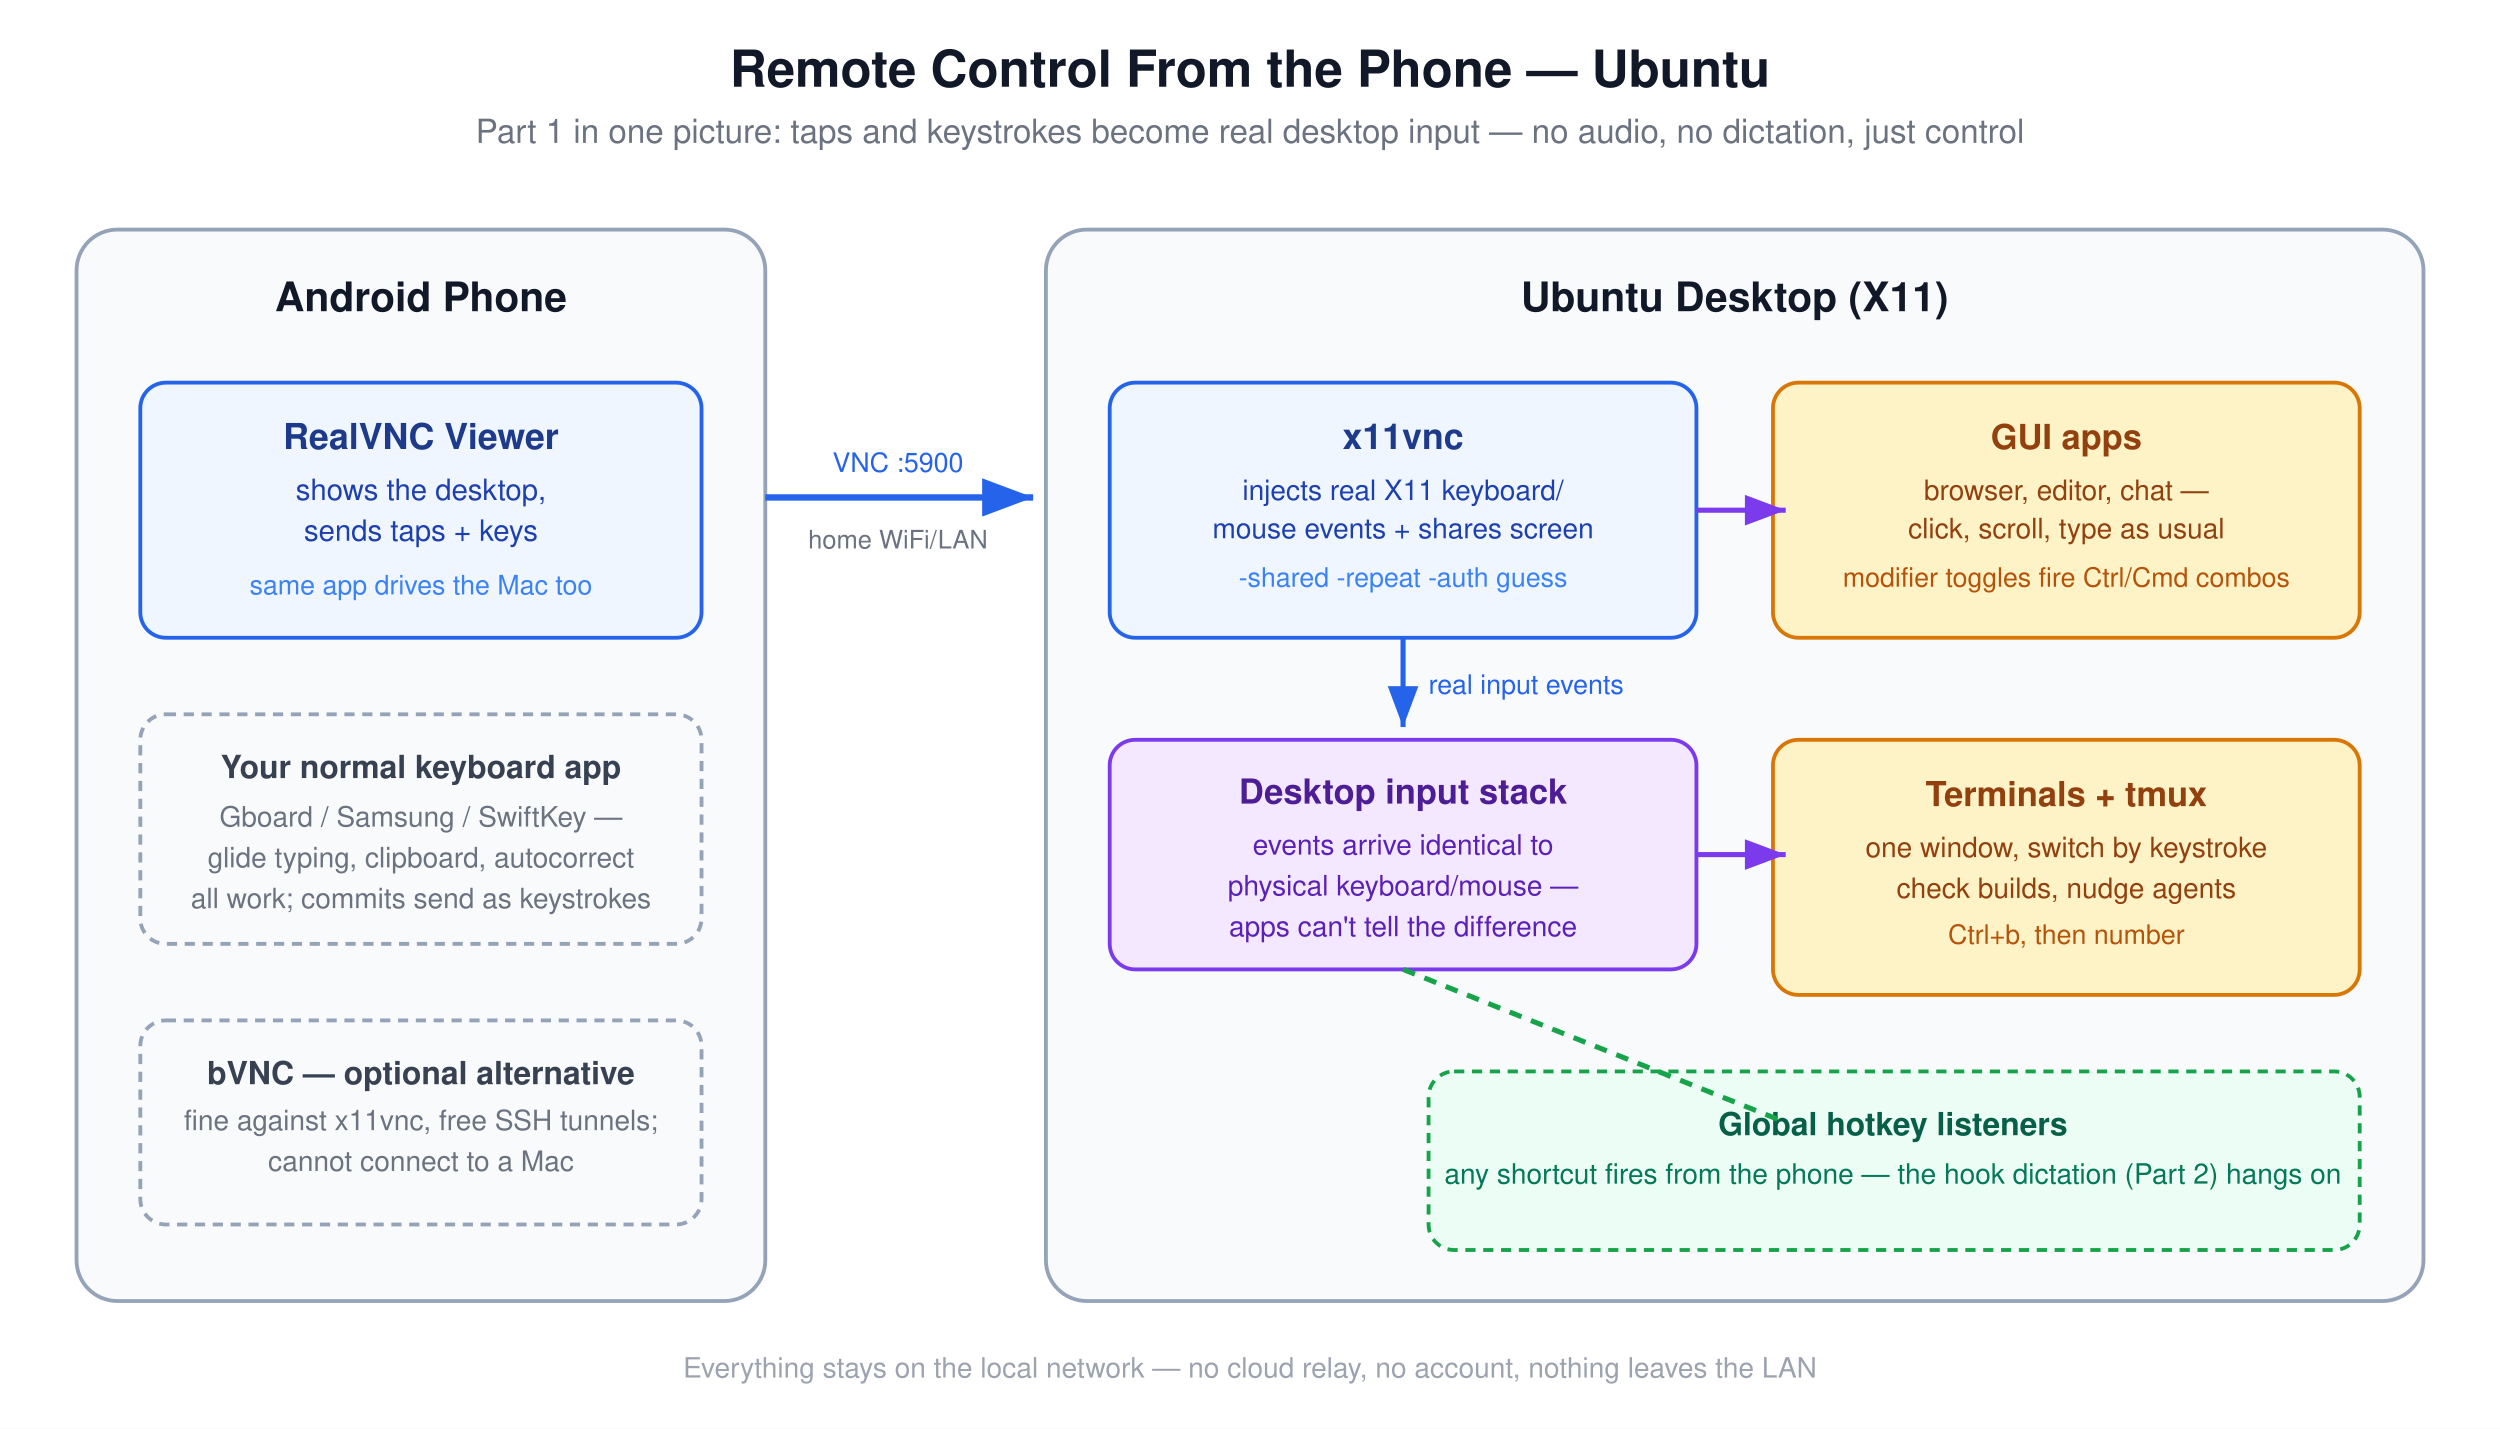
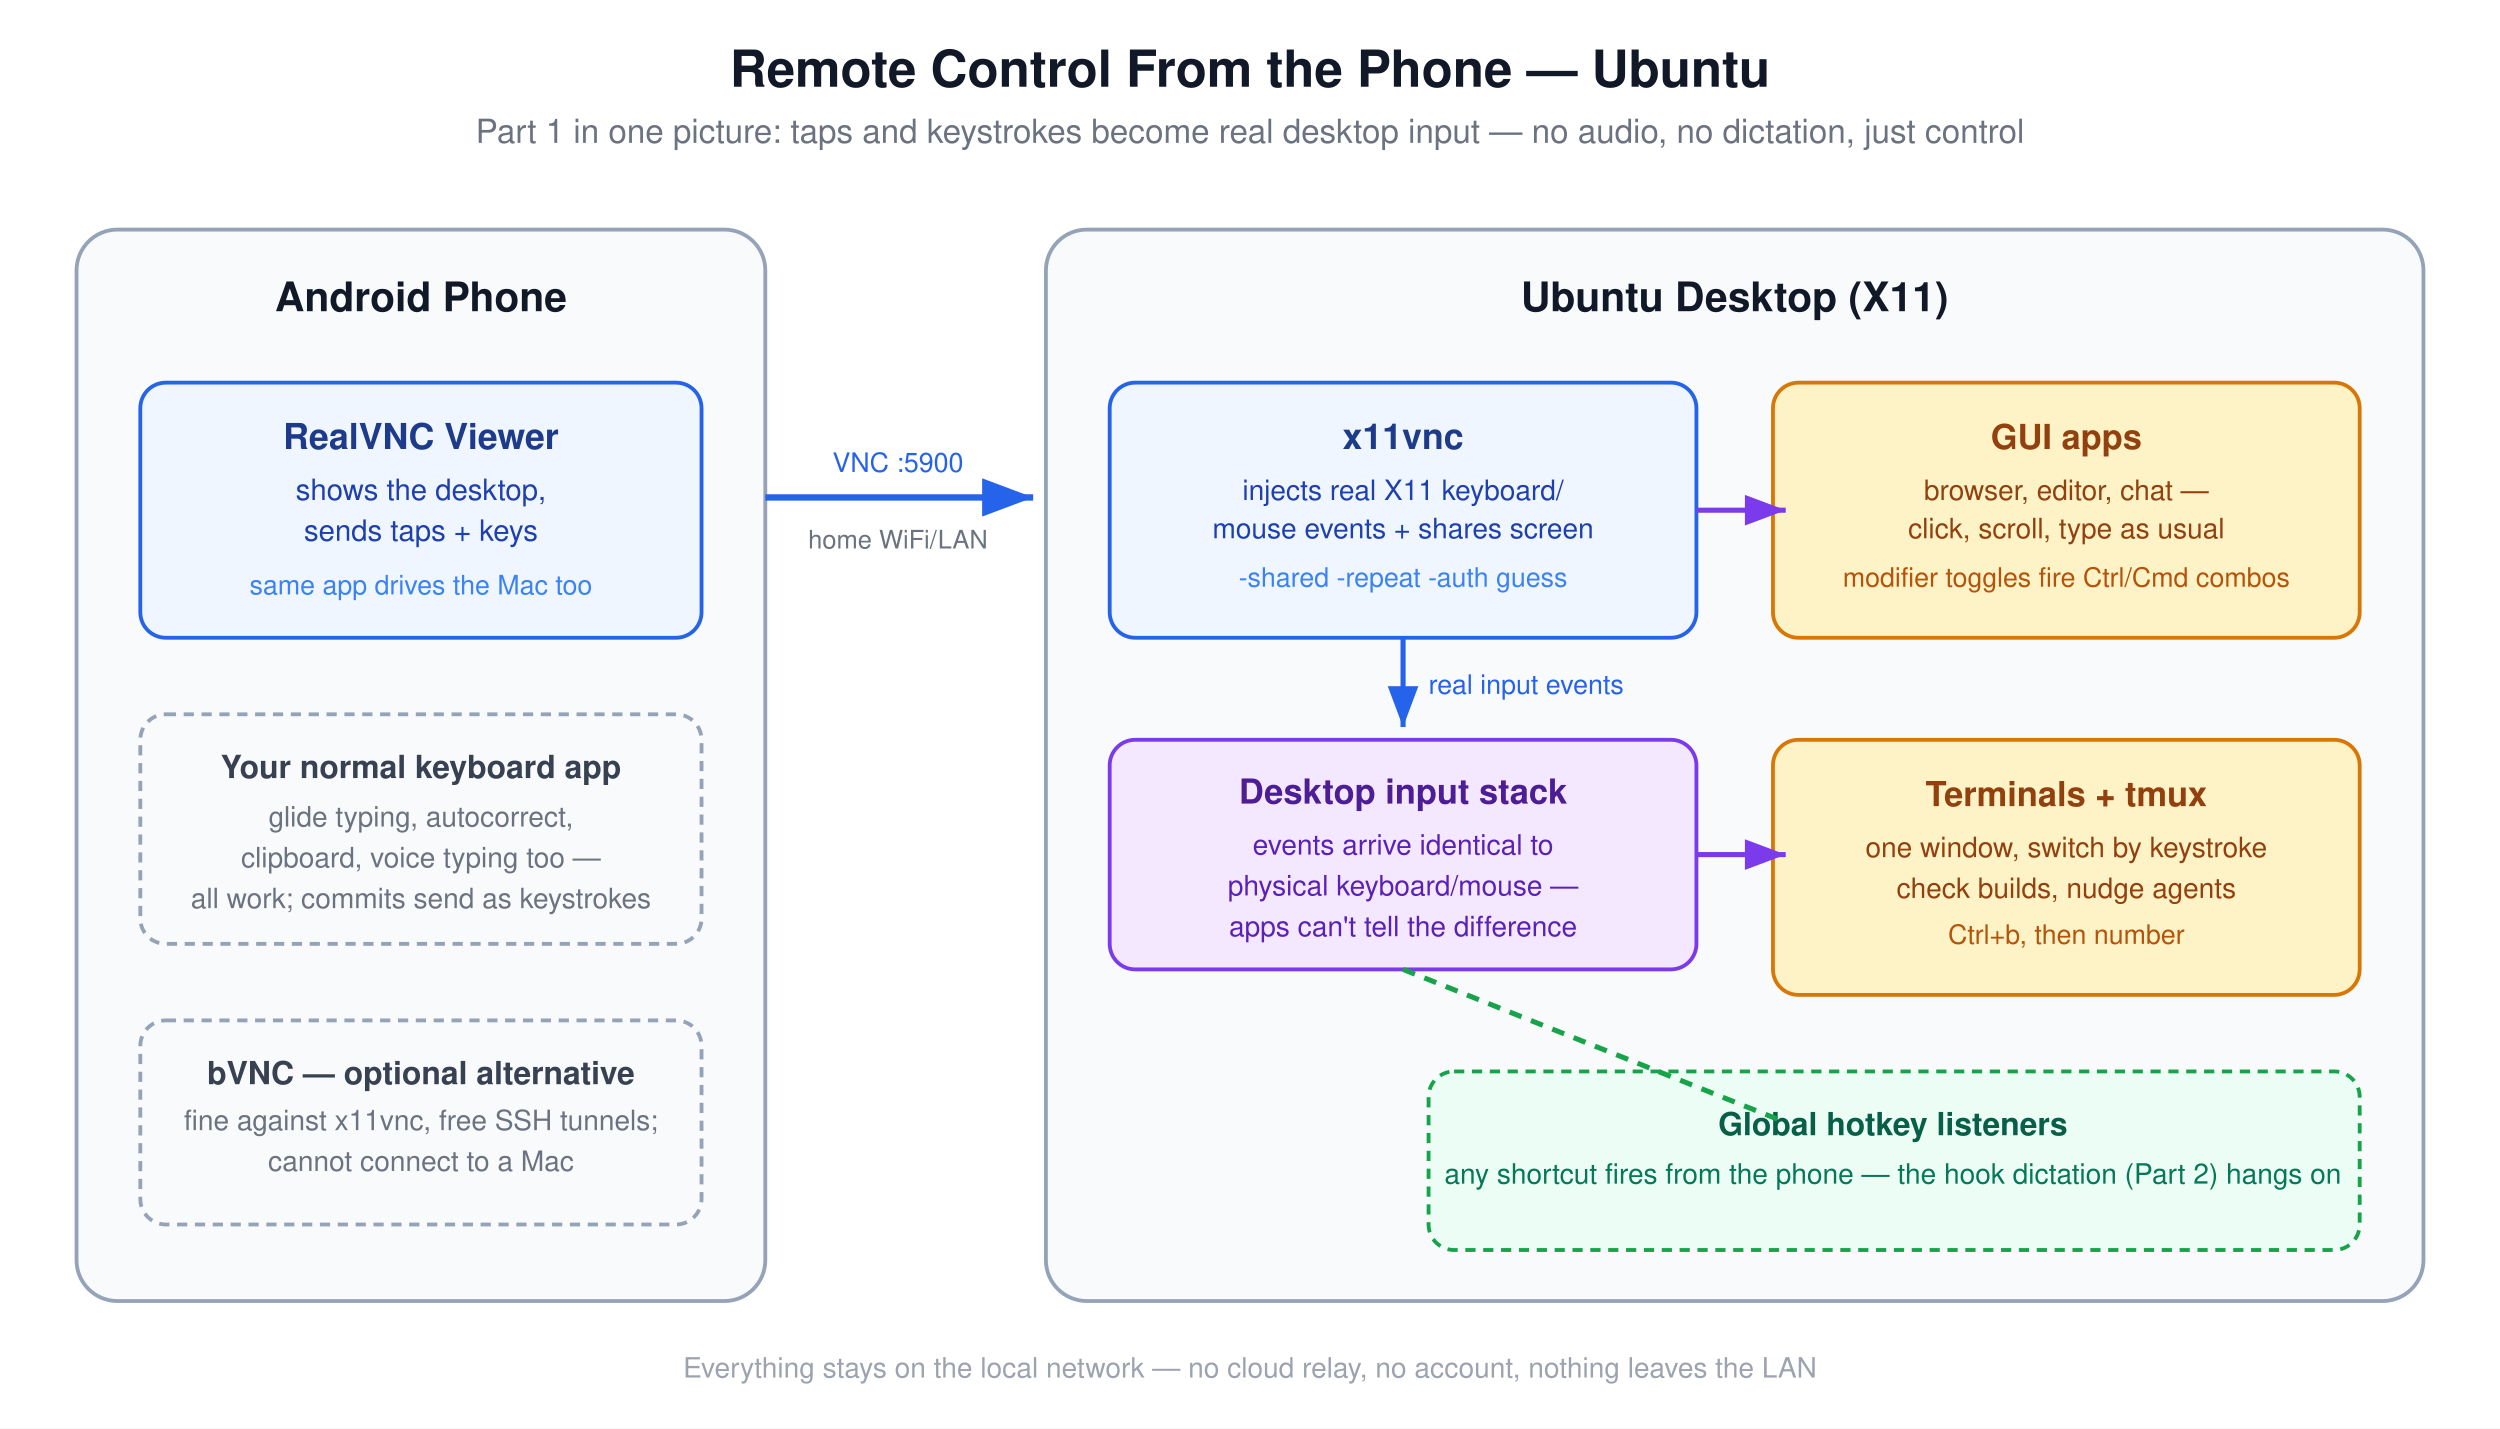
<svg xmlns="http://www.w3.org/2000/svg" viewBox="0 0 980 560" width="980" height="560" font-family="Helvetica, Arial, sans-serif">
  <defs>
    <marker id="arrowBlue" markerWidth="10" markerHeight="10" refX="8" refY="3" orient="auto" markerUnits="strokeWidth">
      <path d="M0,0 L8,3 L0,6 Z" fill="#2563eb" />
    </marker>
    <marker id="arrowPurple" markerWidth="10" markerHeight="10" refX="8" refY="3" orient="auto" markerUnits="strokeWidth">
      <path d="M0,0 L8,3 L0,6 Z" fill="#7c3aed" />
    </marker>
  </defs>
  <rect x="0" y="0" width="980" height="560" fill="#ffffff" />
  <text x="490" y="34" text-anchor="middle" font-size="20" font-weight="700" fill="#111827">Remote Control From the Phone — Ubuntu</text>
  <text x="490" y="56" text-anchor="middle" font-size="13" fill="#6b7280">Part 1 in one picture: taps and keystrokes become real desktop input — no audio, no dictation, just control</text>
  <rect x="30" y="90" width="270" height="420" rx="16" fill="#f8fafc" stroke="#94a3b8" stroke-width="1.5" />
  <text x="165" y="122" text-anchor="middle" font-size="16" font-weight="700" fill="#111827">Android Phone</text>
  <rect x="55" y="150" width="220" height="100" rx="10" fill="#eff6ff" stroke="#2563eb" stroke-width="1.5" />
  <text x="165" y="176" text-anchor="middle" font-size="14" font-weight="700" fill="#1e3a8a">RealVNC Viewer</text>
  <text x="165" y="196" text-anchor="middle" font-size="11.5" fill="#1e40af">shows the desktop,</text>
  <text x="165" y="212" text-anchor="middle" font-size="11.5" fill="#1e40af">sends taps + keys</text>
  <text x="165" y="233" text-anchor="middle" font-size="10.5" fill="#3b82f6">same app drives the Mac too</text>
  <rect x="55" y="280" width="220" height="90" rx="10" fill="#f8fafc" stroke="#94a3b8" stroke-width="1.5" stroke-dasharray="4,3" />
  <text x="165" y="305" text-anchor="middle" font-size="12.5" font-weight="700" fill="#374151">Your normal keyboard app</text>
-   <text x="165" y="324" text-anchor="middle" font-size="11" fill="#6b7280">Gboard / Samsung / SwiftKey —</text>
-   <text x="165" y="340" text-anchor="middle" font-size="11" fill="#6b7280">glide typing, clipboard, autocorrect</text>
+   <text x="165" y="324" text-anchor="middle" font-size="11" fill="#6b7280">glide typing, autocorrect,</text>
+   <text x="165" y="340" text-anchor="middle" font-size="11" fill="#6b7280">clipboard, voice typing too —</text>
  <text x="165" y="356" text-anchor="middle" font-size="11" fill="#6b7280">all work; commits send as keystrokes</text>
  <rect x="55" y="400" width="220" height="80" rx="10" fill="#f8fafc" stroke="#94a3b8" stroke-width="1.5" stroke-dasharray="4,3" />
  <text x="165" y="425" text-anchor="middle" font-size="12.5" font-weight="700" fill="#374151">bVNC — optional alternative</text>
  <text x="165" y="443" text-anchor="middle" font-size="11" fill="#6b7280">fine against x11vnc, free SSH tunnels;</text>
  <text x="165" y="459" text-anchor="middle" font-size="11" fill="#6b7280">cannot connect to a Mac</text>
  <line x1="300" y1="195" x2="405" y2="195" stroke="#2563eb" stroke-width="2.5" marker-end="url(#arrowBlue)" />
  <text x="352" y="185" text-anchor="middle" font-size="10.5" fill="#2563eb">VNC :5900</text>
  <text x="352" y="215" text-anchor="middle" font-size="10" fill="#6b7280">home WiFi/LAN</text>
  <rect x="410" y="90" width="540" height="420" rx="16" fill="#f8fafc" stroke="#94a3b8" stroke-width="1.5" />
  <text x="680" y="122" text-anchor="middle" font-size="16" font-weight="700" fill="#111827">Ubuntu Desktop (X11)</text>
  <rect x="435" y="150" width="230" height="100" rx="10" fill="#eff6ff" stroke="#2563eb" stroke-width="1.5" />
  <text x="550" y="176" text-anchor="middle" font-size="14" font-weight="700" fill="#1e3a8a">x11vnc</text>
  <text x="550" y="196" text-anchor="middle" font-size="11" fill="#1e40af">injects real X11 keyboard/</text>
  <text x="550" y="211" text-anchor="middle" font-size="11" fill="#1e40af">mouse events + shares screen</text>
  <text x="550" y="230" text-anchor="middle" font-size="10.5" fill="#3b82f6">-shared -repeat -auth guess</text>
  <rect x="435" y="290" width="230" height="90" rx="10" fill="#f3e8ff" stroke="#7c3aed" stroke-width="1.5" />
  <text x="550" y="315" text-anchor="middle" font-size="13.5" font-weight="700" fill="#4c1d95">Desktop input stack</text>
  <text x="550" y="335" text-anchor="middle" font-size="11" fill="#5b21b6">events arrive identical to</text>
  <text x="550" y="351" text-anchor="middle" font-size="11" fill="#5b21b6">physical keyboard/mouse —</text>
  <text x="550" y="367" text-anchor="middle" font-size="11" fill="#5b21b6">apps can't tell the difference</text>
  <line x1="550" y1="250" x2="550" y2="285" stroke="#2563eb" stroke-width="2" marker-end="url(#arrowBlue)" />
  <text x="560" y="272" font-size="10.5" fill="#2563eb">real input events</text>
  <rect x="695" y="150" width="230" height="100" rx="10" fill="#fef3c7" stroke="#d97706" stroke-width="1.5" />
  <text x="810" y="176" text-anchor="middle" font-size="13.5" font-weight="700" fill="#92400e">GUI apps</text>
  <text x="810" y="196" text-anchor="middle" font-size="11" fill="#92400e">browser, editor, chat —</text>
  <text x="810" y="211" text-anchor="middle" font-size="11" fill="#92400e">click, scroll, type as usual</text>
  <text x="810" y="230" text-anchor="middle" font-size="10.5" fill="#b45309">modifier toggles fire Ctrl/Cmd combos</text>
  <rect x="695" y="290" width="230" height="100" rx="10" fill="#fef3c7" stroke="#d97706" stroke-width="1.5" />
  <text x="810" y="316" text-anchor="middle" font-size="13.5" font-weight="700" fill="#92400e">Terminals + tmux</text>
  <text x="810" y="336" text-anchor="middle" font-size="11" fill="#92400e">one window, switch by keystroke</text>
  <text x="810" y="352" text-anchor="middle" font-size="11" fill="#92400e">check builds, nudge agents</text>
  <text x="810" y="370" text-anchor="middle" font-size="10.5" fill="#b45309">Ctrl+b, then number</text>
  <rect x="560" y="420" width="365" height="70" rx="10" fill="#ecfdf5" stroke="#16a34a" stroke-width="1.5" stroke-dasharray="4,3" />
  <text x="742" y="445" text-anchor="middle" font-size="12.5" font-weight="700" fill="#065f46">Global hotkey listeners</text>
  <text x="742" y="464" text-anchor="middle" font-size="11" fill="#047857">any shortcut fires from the phone — the hook dictation (Part 2) hangs on</text>
  <line x1="665" y1="335" x2="700" y2="335" stroke="#7c3aed" stroke-width="2" marker-end="url(#arrowPurple)" />
  <line x1="665" y1="200" x2="700" y2="200" stroke="#7c3aed" stroke-width="2" marker-end="url(#arrowPurple)" />
  <line x1="550" y1="380" x2="700" y2="440" stroke="#16a34a" stroke-width="2" stroke-dasharray="5,4" />
  <text x="490" y="540" text-anchor="middle" font-size="11" fill="#9ca3af">Everything stays on the local network — no cloud relay, no account, nothing leaves the LAN</text>
</svg>
